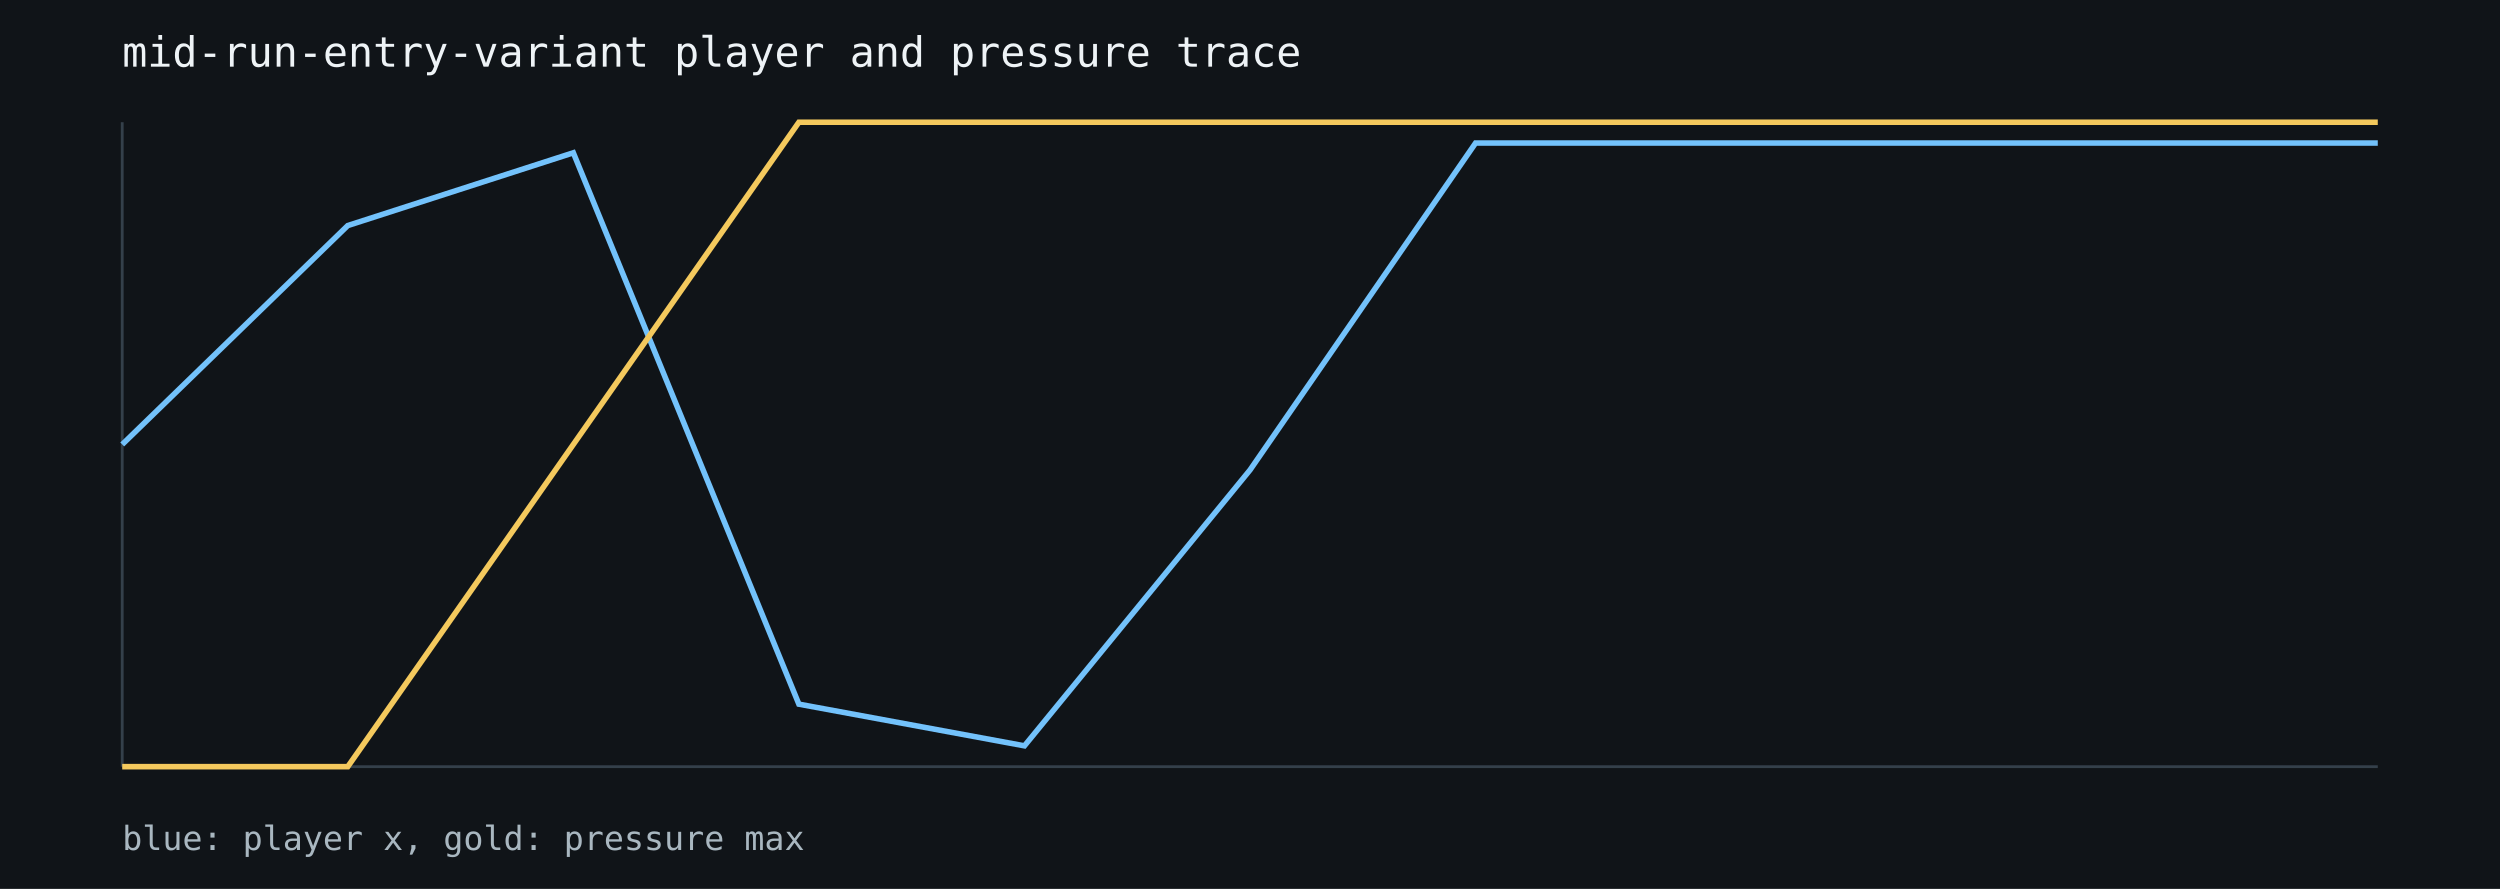
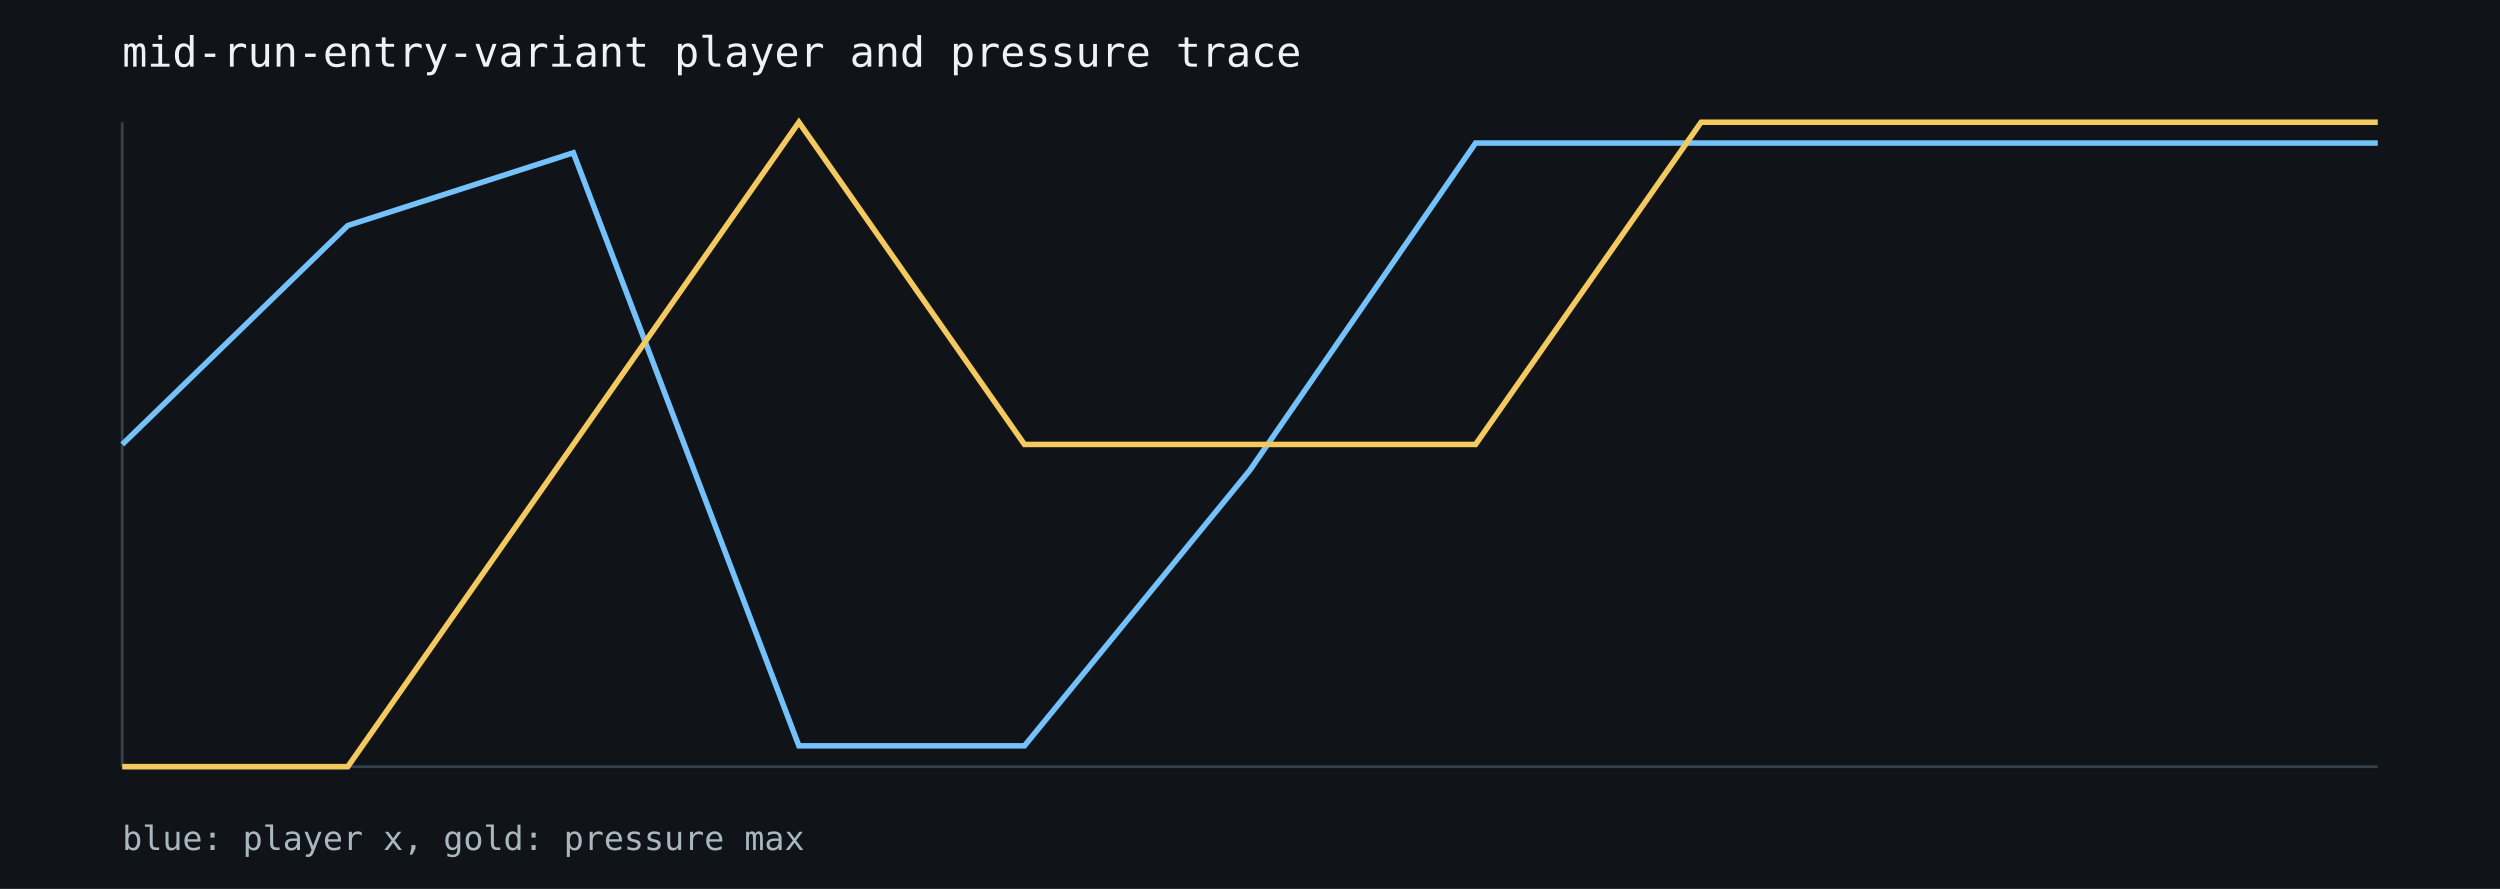
<svg xmlns="http://www.w3.org/2000/svg" width="900" height="320" viewBox="0 0 900 320">
  <rect width="100%" height="100%" fill="#101418" />
  <text x="44" y="24" fill="#eef3f6" font-family="monospace" font-size="15">mid-run-entry-variant player and pressure trace</text>
  <line x1="44" y1="276" x2="856" y2="276" stroke="#34404a" />
  <line x1="44" y1="44" x2="44" y2="276" stroke="#34404a" />
-   <path d="M44.0,160.0 L125.2,81.2 L206.4,55.0 L287.6,253.5 L368.8,268.5 L450.0,169.2 L531.2,51.5 L612.4,51.5 L693.6,51.5 L774.8,51.5 L856.0,51.5" fill="none" stroke="#73c2fb" stroke-width="2" />
-   <path d="M44.0,276.0 L125.2,276.0 L206.4,160.0 L287.6,44.0 L368.8,44.0 L450.0,44.0 L531.2,44.0 L612.4,44.0 L693.6,44.0 L774.8,44.0 L856.0,44.0" fill="none" stroke="#f4c95d" stroke-width="2" />
+   <path d="M44.0,160.0 L125.2,81.2 L206.4,55.0 L287.6,268.5 L368.8,268.5 L450.0,169.2 L531.2,51.5 L612.4,51.5 L693.6,51.5 L774.8,51.5 L856.0,51.5" fill="none" stroke="#73c2fb" stroke-width="2" />
+   <path d="M44.0,276.0 L125.2,276.0 L206.4,160.0 L287.6,44.0 L368.8,160.0 L450.0,160.0 L531.2,160.0 L612.4,44.0 L693.6,44.0 L774.8,44.0 L856.0,44.0" fill="none" stroke="#f4c95d" stroke-width="2" />
  <text x="44" y="306" fill="#a9b7c0" font-family="monospace" font-size="12">blue: player x, gold: pressure max</text>
</svg>
